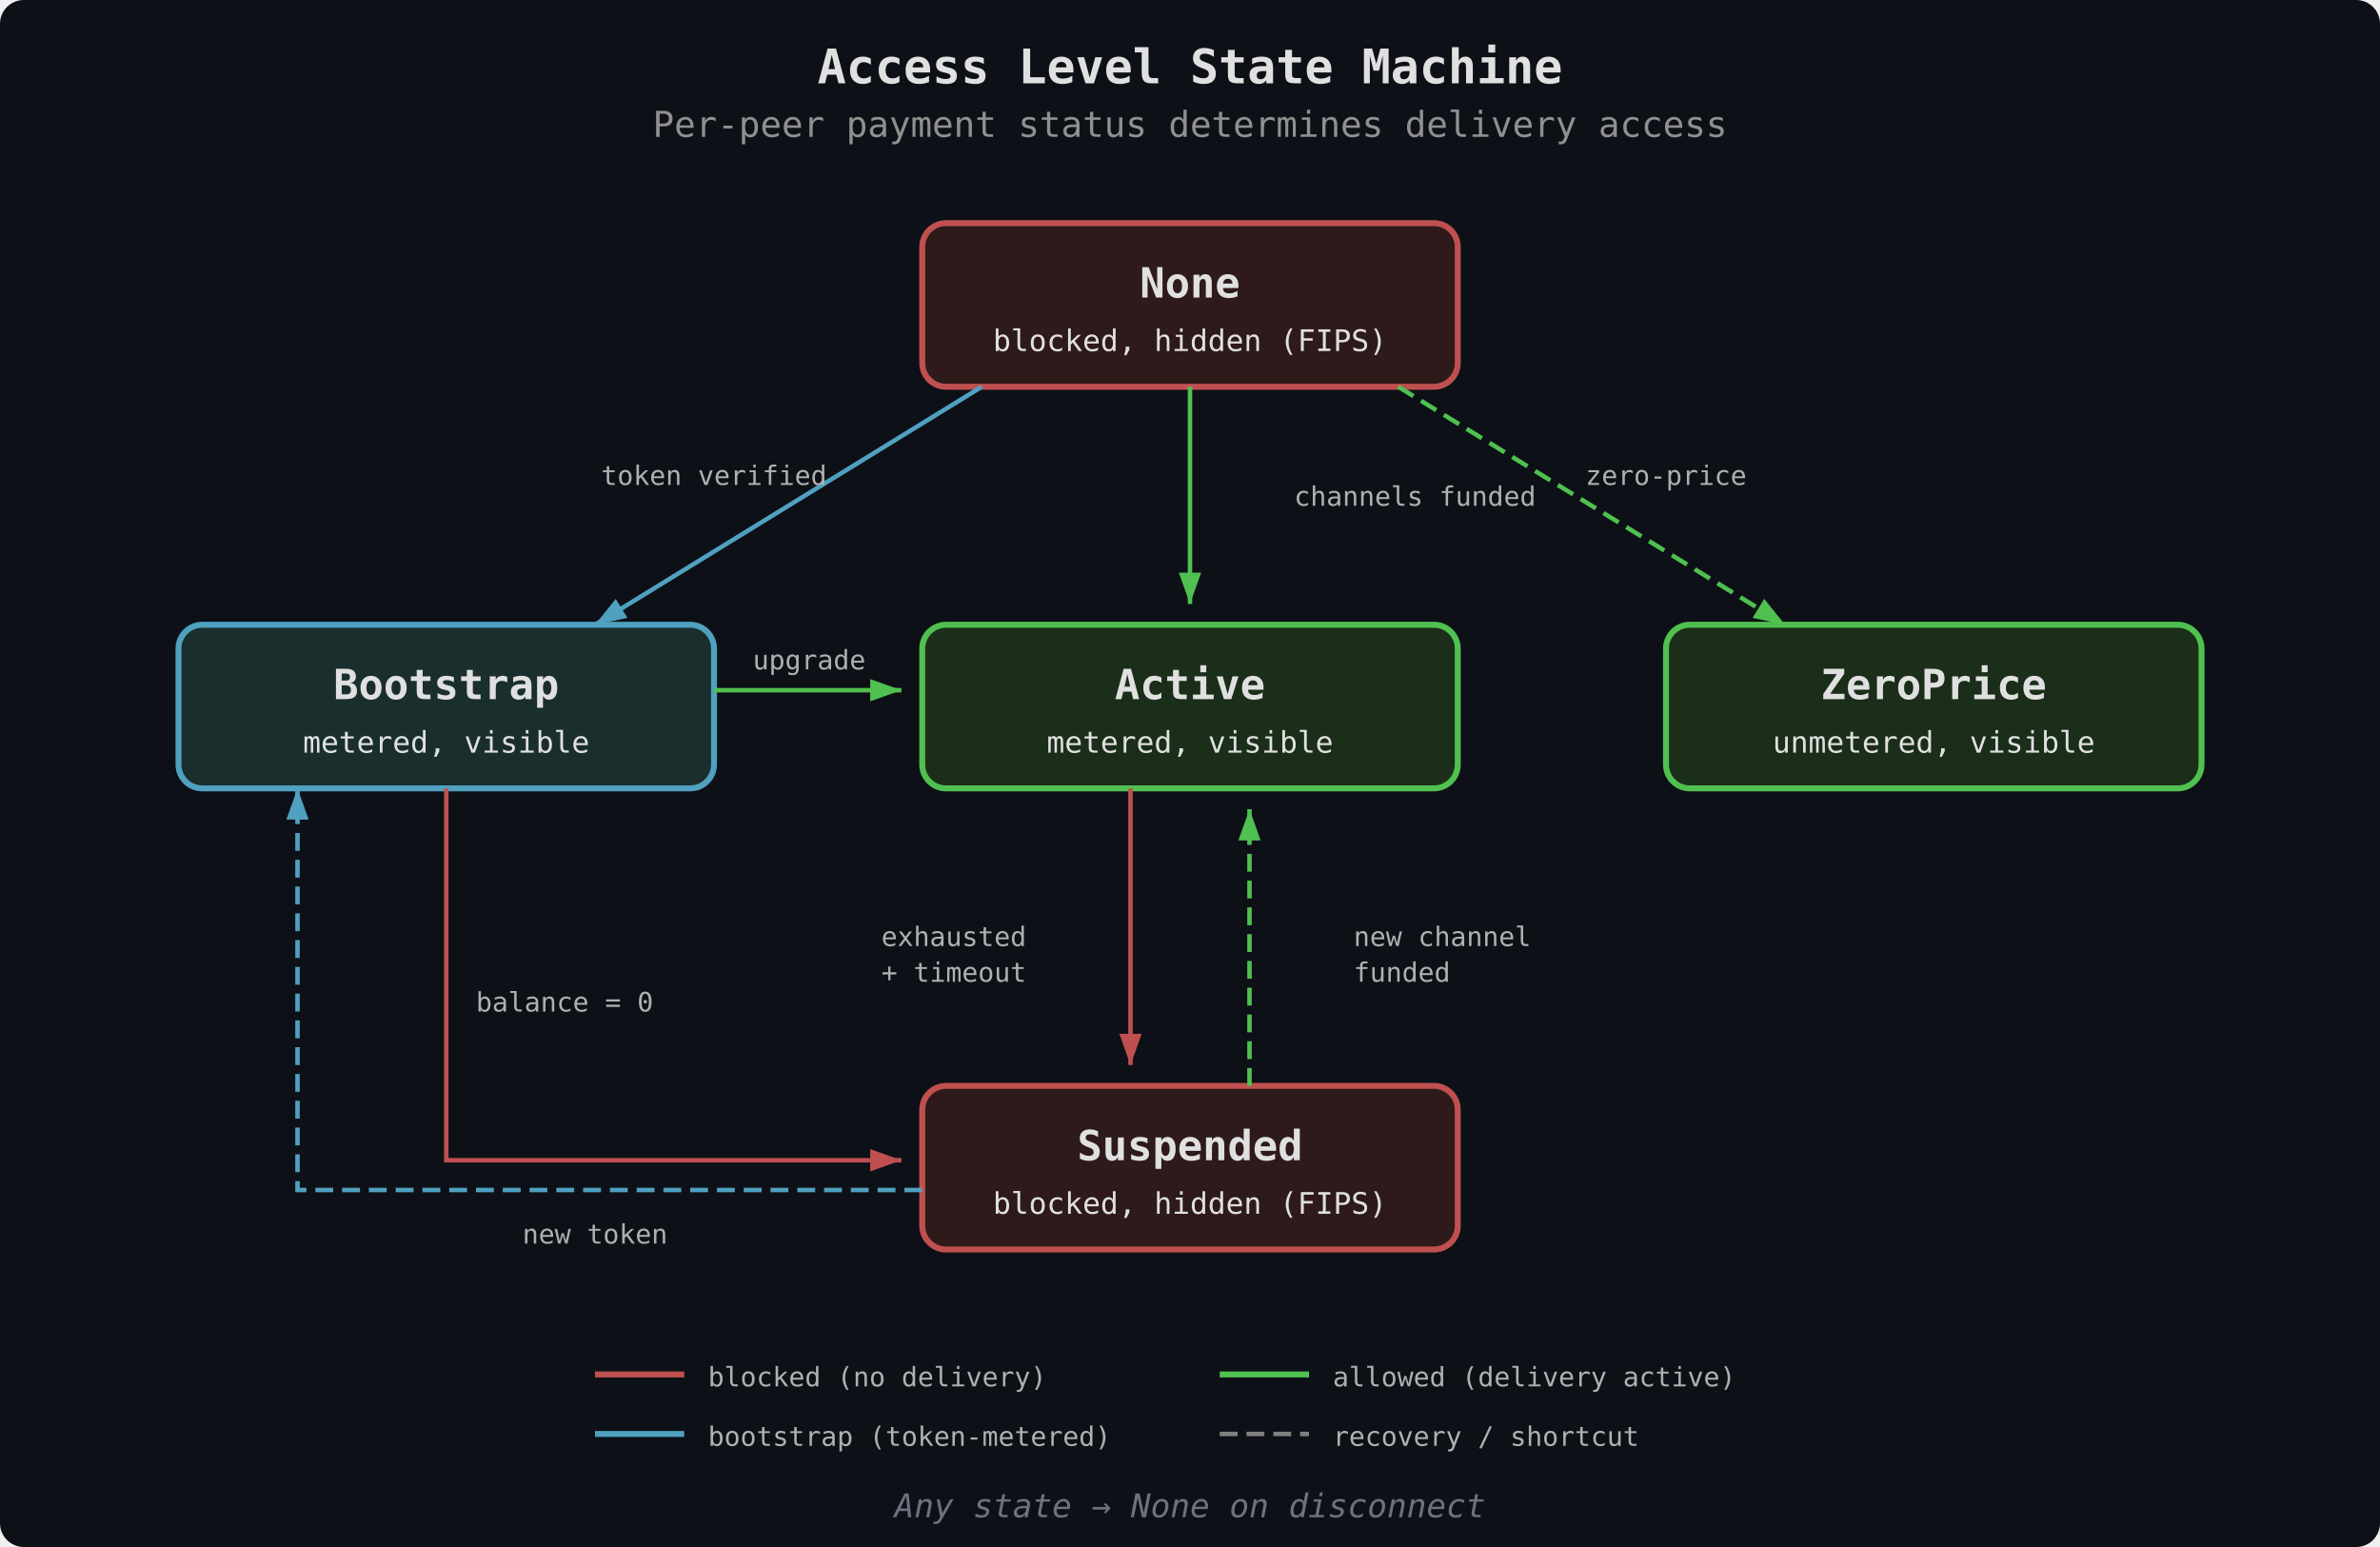
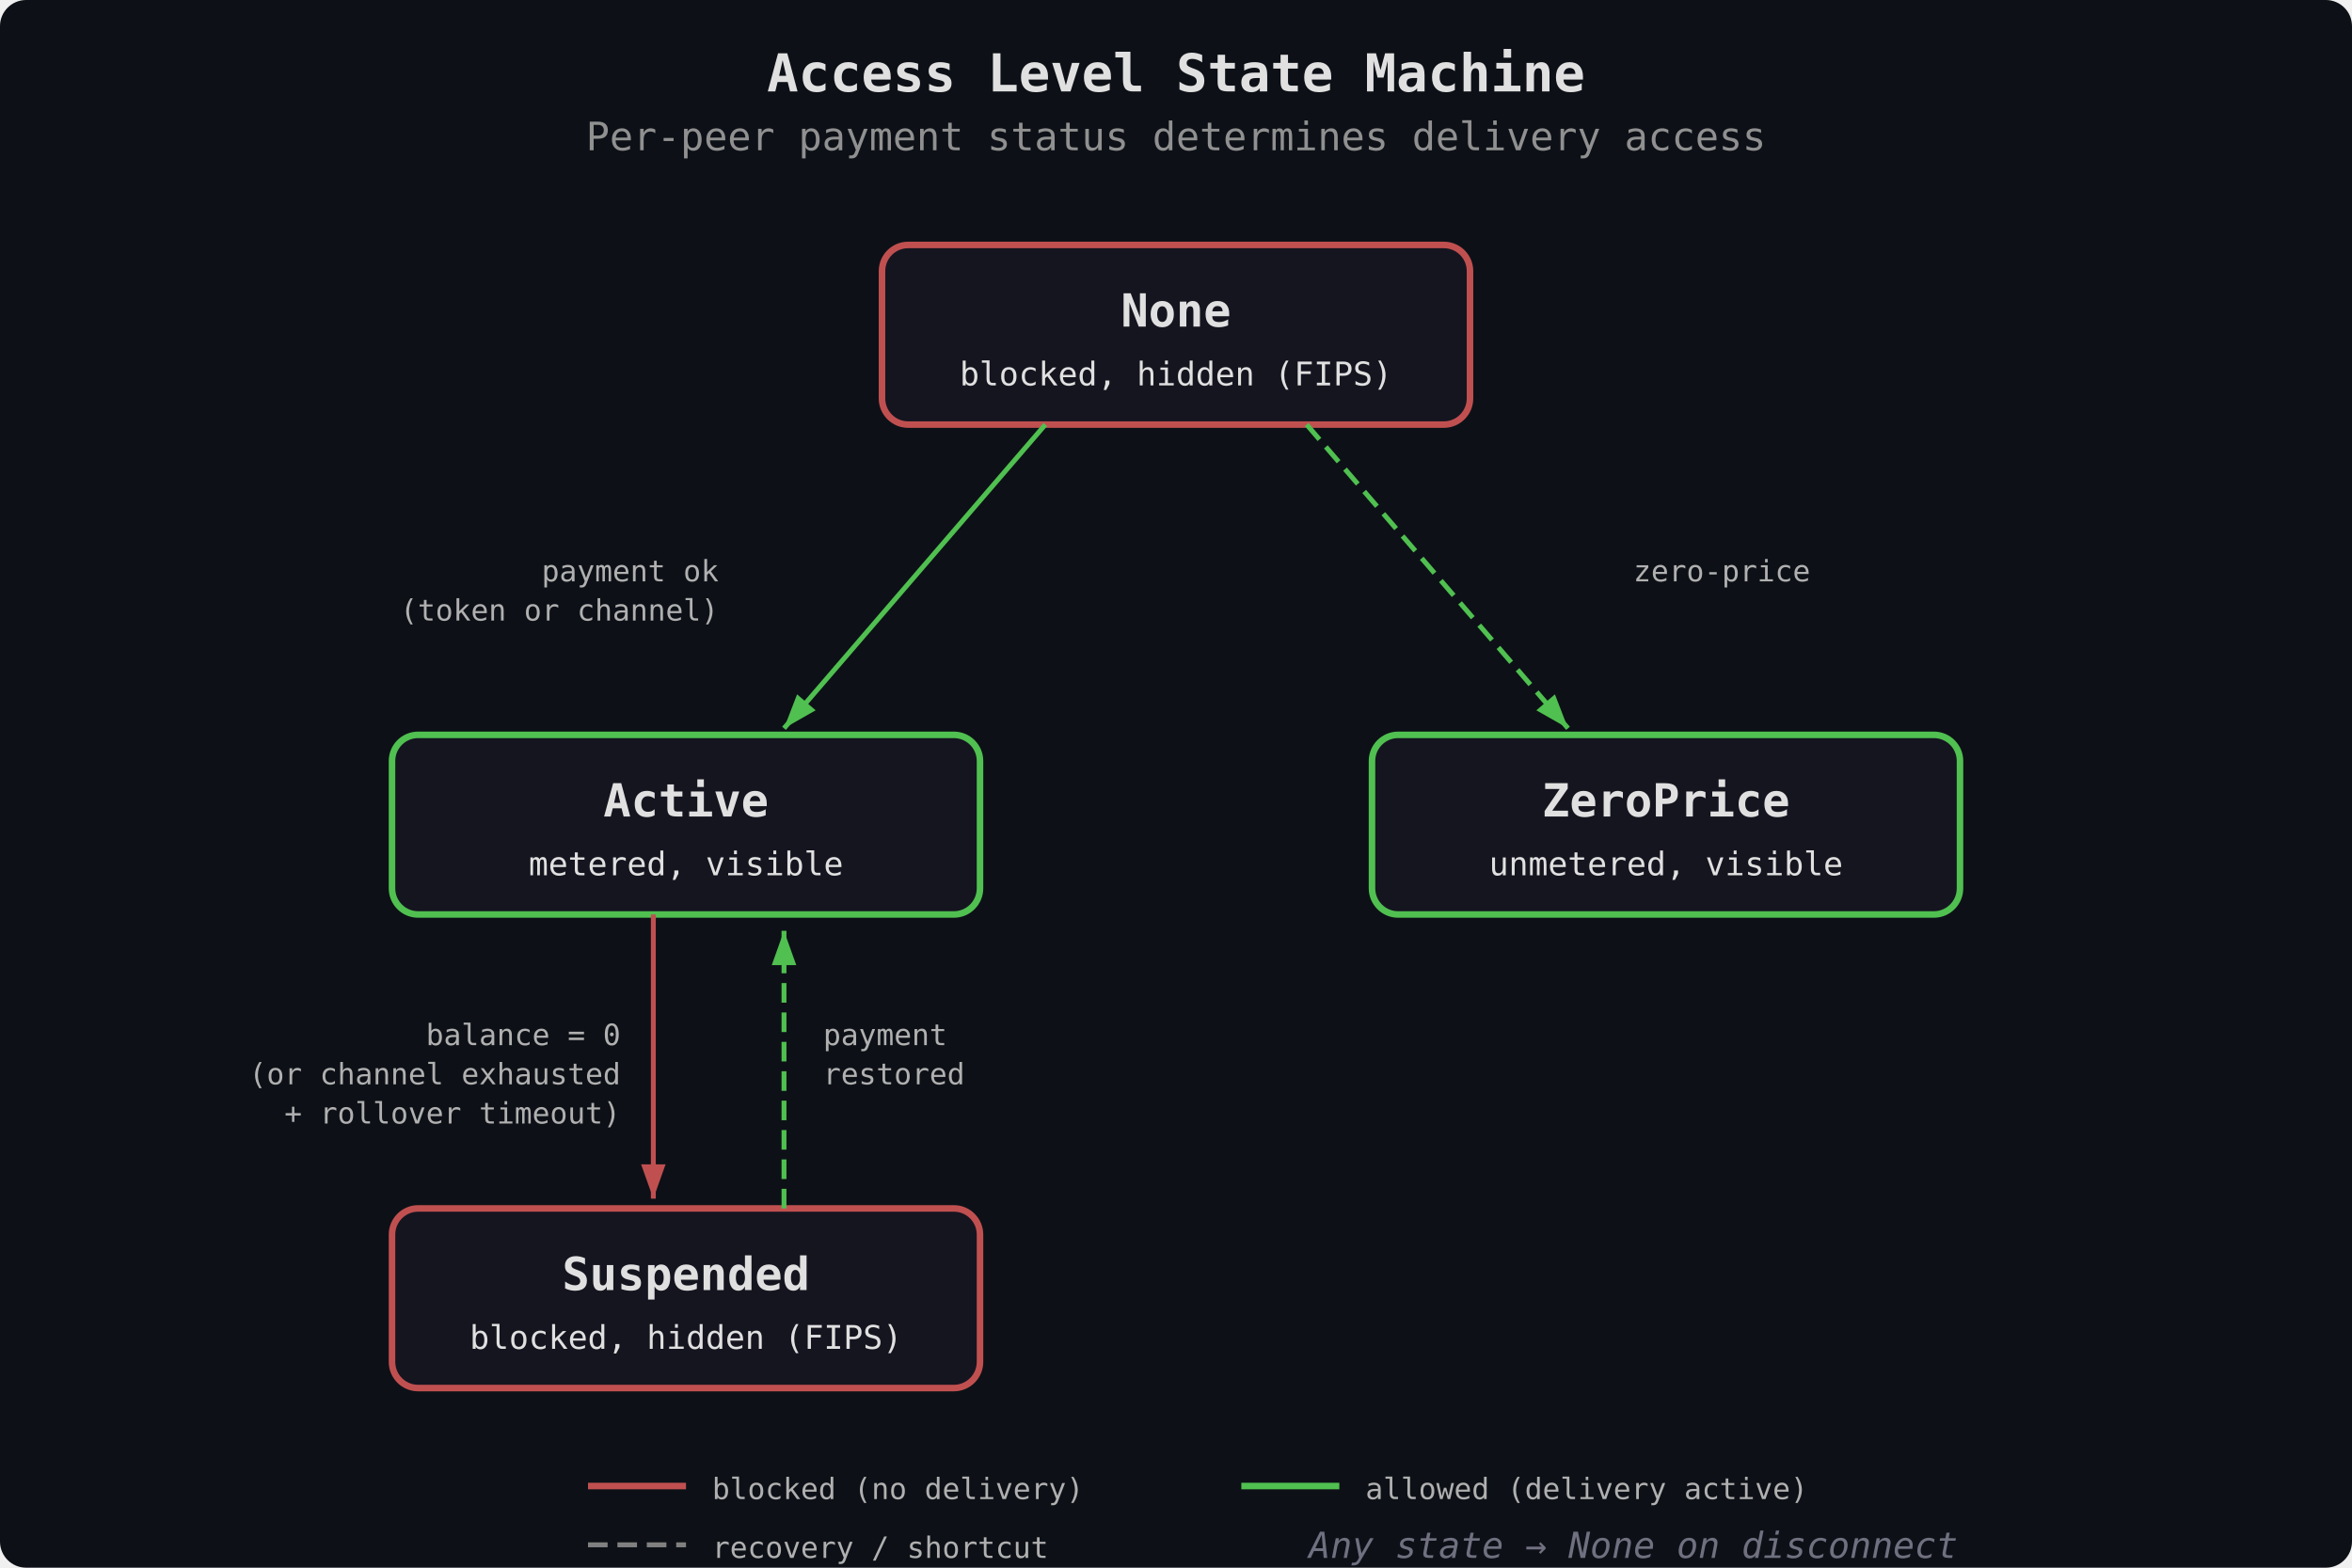
- <svg xmlns="http://www.w3.org/2000/svg" viewBox="0 0 800 520" font-family="monospace" font-size="12">
+ <svg xmlns="http://www.w3.org/2000/svg" viewBox="0 0 720 480" font-family="monospace" font-size="12">
  <style>
    text          { fill: #e0e0e0; }
    text.title    { font-size: 16px; font-weight: bold; }
    text.subtitle { font-size: 12px; fill: #909090; }
    text.slabel   { font-size: 14px; font-weight: bold; }
    text.sdesc    { font-size: 10px; }
    text.elabel   { font-size: 9px; fill: #b0b0b0; }
    text.caption  { font-size: 11px; fill: #707080; font-style: italic; }
+ 
+     .bg           { fill: #0d1117; }
+     .callout      { fill: #151520; }
+     .node         { fill: #2e3a5e; stroke: #5080c0; }
+ 
+     @media (prefers-color-scheme: light) {
+       text          { fill: #1f2328; }
+       text.subtitle, text.nrole, text.plabel, text.annot, text.altlabel,
+       text.elabel, text.mdesc, text.tlabel, text.sdesc { fill: #656d76; }
+       text.caption  { fill: #7c8186; }
+       line.sep, line.life { stroke: #d1d9e0; }
+       rect.alt      { stroke: #d1d9e0; }
+       .bg           { fill: #ffffff; }
+       .callout      { fill: #f6f8fa; }
+       .node, rect.node { fill: #ddf4ff; stroke: #0969da; }
+       rect.compute, rect.result { fill: #f6f8fa; }
+     }
  </style>
  <defs>
    <marker id="ag" markerWidth="7" markerHeight="5" refX="7" refY="2.5" orient="auto">
      <polygon points="0,0 7,2.5 0,5" fill="#50c050" />
    </marker>
-     <marker id="ab" markerWidth="7" markerHeight="5" refX="7" refY="2.5" orient="auto">
-       <polygon points="0,0 7,2.5 0,5" fill="#50a0c0" />
-     </marker>
    <marker id="ared" markerWidth="7" markerHeight="5" refX="7" refY="2.5" orient="auto">
      <polygon points="0,0 7,2.5 0,5" fill="#c05050" />
    </marker>
  </defs>
-   <rect width="800" height="520" fill="#0d1117" rx="8" />
-   <text x="400" y="28" text-anchor="middle" class="title">Access Level State Machine</text>
-   <text x="400" y="46" text-anchor="middle" class="subtitle">Per-peer payment status determines delivery access</text>
-   <rect x="310" y="75" width="180" height="55" rx="8" fill="#2e1a1a" stroke="#c05050" stroke-width="2" />
-   <text x="400" y="100" text-anchor="middle" class="slabel" fill="#f08080">None</text>
-   <text x="400" y="118" text-anchor="middle" class="sdesc" fill="#909090">blocked, hidden (FIPS)</text>
-   <rect x="60" y="210" width="180" height="55" rx="8" fill="#1a2e2e" stroke="#50a0c0" stroke-width="2" />
-   <text x="150" y="235" text-anchor="middle" class="slabel" fill="#80c0e0">Bootstrap</text>
-   <text x="150" y="253" text-anchor="middle" class="sdesc" fill="#909090">metered, visible</text>
-   <rect x="310" y="210" width="180" height="55" rx="8" fill="#1a2e1a" stroke="#50c050" stroke-width="2" />
-   <text x="400" y="235" text-anchor="middle" class="slabel" fill="#80e080">Active</text>
-   <text x="400" y="253" text-anchor="middle" class="sdesc" fill="#909090">metered, visible</text>
-   <rect x="560" y="210" width="180" height="55" rx="8" fill="#1a2e1a" stroke="#50c050" stroke-width="2" />
-   <text x="650" y="235" text-anchor="middle" class="slabel" fill="#80e080">ZeroPrice</text>
-   <text x="650" y="253" text-anchor="middle" class="sdesc" fill="#909090">unmetered, visible</text>
-   <rect x="310" y="365" width="180" height="55" rx="8" fill="#2e1a1a" stroke="#c05050" stroke-width="2" />
-   <text x="400" y="390" text-anchor="middle" class="slabel" fill="#f08080">Suspended</text>
-   <text x="400" y="408" text-anchor="middle" class="sdesc" fill="#909090">blocked, hidden (FIPS)</text>
-   <line x1="330" y1="130" x2="200" y2="210" stroke="#50a0c0" stroke-width="1.5" marker-end="url(#ab)" />
-   <text x="240" y="163" text-anchor="middle" class="elabel">token verified</text>
-   <line x1="400" y1="130" x2="400" y2="203" stroke="#50c050" stroke-width="1.5" marker-end="url(#ag)" />
-   <text x="435" y="170" text-anchor="start" class="elabel">channels funded</text>
-   <line x1="470" y1="130" x2="600" y2="210" stroke="#50c050" stroke-width="1.5" stroke-dasharray="6,3" marker-end="url(#ag)" />
-   <text x="560" y="163" text-anchor="middle" class="elabel">zero-price</text>
-   <line x1="240" y1="232" x2="303" y2="232" stroke="#50c050" stroke-width="1.5" marker-end="url(#ag)" />
-   <text x="272" y="225" text-anchor="middle" class="elabel">upgrade</text>
-   <path d="M 150,265 L 150,390 L 303,390" fill="none" stroke="#c05050" stroke-width="1.5" marker-end="url(#ared)" />
-   <text x="160" y="340" text-anchor="start" class="elabel">balance = 0</text>
-   <line x1="380" y1="265" x2="380" y2="358" stroke="#c05050" stroke-width="1.5" marker-end="url(#ared)" />
-   <text x="345" y="318" text-anchor="end" class="elabel">exhausted</text>
-   <text x="345" y="330" text-anchor="end" class="elabel">+ timeout</text>
-   <path d="M 310,400 L 100,400 L 100,265" fill="none" stroke="#50a0c0" stroke-width="1.5" stroke-dasharray="6,3" marker-end="url(#ab)" />
-   <text x="200" y="418" text-anchor="middle" class="elabel">new token</text>
-   <line x1="420" y1="365" x2="420" y2="272" stroke="#50c050" stroke-width="1.5" stroke-dasharray="6,3" marker-end="url(#ag)" />
-   <text x="455" y="318" text-anchor="start" class="elabel">new channel</text>
-   <text x="455" y="330" text-anchor="start" class="elabel">funded</text>
-   <line x1="200" y1="462" x2="230" y2="462" stroke="#c05050" stroke-width="2" />
-   <text x="238" y="466" class="elabel">blocked (no delivery)</text>
-   <line x1="410" y1="462" x2="440" y2="462" stroke="#50c050" stroke-width="2" />
-   <text x="448" y="466" class="elabel">allowed (delivery active)</text>
-   <line x1="200" y1="482" x2="230" y2="482" stroke="#50a0c0" stroke-width="2" />
-   <text x="238" y="486" class="elabel">bootstrap (token-metered)</text>
-   <line x1="410" y1="482" x2="440" y2="482" stroke="#808080" stroke-width="1.5" stroke-dasharray="6,3" />
-   <text x="448" y="486" class="elabel">recovery / shortcut</text>
-   <text x="400" y="510" text-anchor="middle" class="caption">Any state → None on disconnect</text>
+   <rect width="720" height="480" rx="8" class="bg" />
+   <text x="360" y="28" text-anchor="middle" class="title">Access Level State Machine</text>
+   <text x="360" y="46" text-anchor="middle" class="subtitle">Per-peer payment status determines delivery access</text>
+   <rect x="270" y="75" width="180" height="55" rx="8" class="callout" stroke="#c05050" stroke-width="2" />
+   <text x="360" y="100" text-anchor="middle" class="slabel" fill="#f08080">None</text>
+   <text x="360" y="118" text-anchor="middle" class="sdesc" fill="#909090">blocked, hidden (FIPS)</text>
+   <rect x="120" y="225" width="180" height="55" rx="8" class="callout" stroke="#50c050" stroke-width="2" />
+   <text x="210" y="250" text-anchor="middle" class="slabel" fill="#80e080">Active</text>
+   <text x="210" y="268" text-anchor="middle" class="sdesc" fill="#909090">metered, visible</text>
+   <rect x="420" y="225" width="180" height="55" rx="8" class="callout" stroke="#50c050" stroke-width="2" />
+   <text x="510" y="250" text-anchor="middle" class="slabel" fill="#80e080">ZeroPrice</text>
+   <text x="510" y="268" text-anchor="middle" class="sdesc" fill="#909090">unmetered, visible</text>
+   <rect x="120" y="370" width="180" height="55" rx="8" class="callout" stroke="#c05050" stroke-width="2" />
+   <text x="210" y="395" text-anchor="middle" class="slabel" fill="#f08080">Suspended</text>
+   <text x="210" y="413" text-anchor="middle" class="sdesc" fill="#909090">blocked, hidden (FIPS)</text>
+   <line x1="320" y1="130" x2="240" y2="223" stroke="#50c050" stroke-width="1.5" marker-end="url(#ag)" />
+   <text x="220" y="178" text-anchor="end" class="elabel">payment ok</text>
+   <text x="220" y="190" text-anchor="end" class="elabel">(token or channel)</text>
+   <line x1="400" y1="130" x2="480" y2="223" stroke="#50c050" stroke-width="1.5" stroke-dasharray="6,3" marker-end="url(#ag)" />
+   <text x="500" y="178" text-anchor="start" class="elabel">zero-price</text>
+   <line x1="200" y1="280" x2="200" y2="367" stroke="#c05050" stroke-width="1.5" marker-end="url(#ared)" />
+   <text x="190" y="320" text-anchor="end" class="elabel">balance = 0</text>
+   <text x="190" y="332" text-anchor="end" class="elabel">(or channel exhausted</text>
+   <text x="190" y="344" text-anchor="end" class="elabel">+ rollover timeout)</text>
+   <line x1="240" y1="370" x2="240" y2="285" stroke="#50c050" stroke-width="1.5" stroke-dasharray="6,3" marker-end="url(#ag)" />
+   <text x="252" y="320" text-anchor="start" class="elabel">payment</text>
+   <text x="252" y="332" text-anchor="start" class="elabel">restored</text>
+   <line x1="180" y1="455" x2="210" y2="455" stroke="#c05050" stroke-width="2" />
+   <text x="218" y="459" class="elabel">blocked (no delivery)</text>
+   <line x1="380" y1="455" x2="410" y2="455" stroke="#50c050" stroke-width="2" />
+   <text x="418" y="459" class="elabel">allowed (delivery active)</text>
+   <line x1="180" y1="473" x2="210" y2="473" stroke="#808080" stroke-width="1.5" stroke-dasharray="6,3" />
+   <text x="218" y="477" class="elabel">recovery / shortcut</text>
+   <text x="500" y="477" text-anchor="middle" class="caption">Any state → None on disconnect</text>
</svg>
